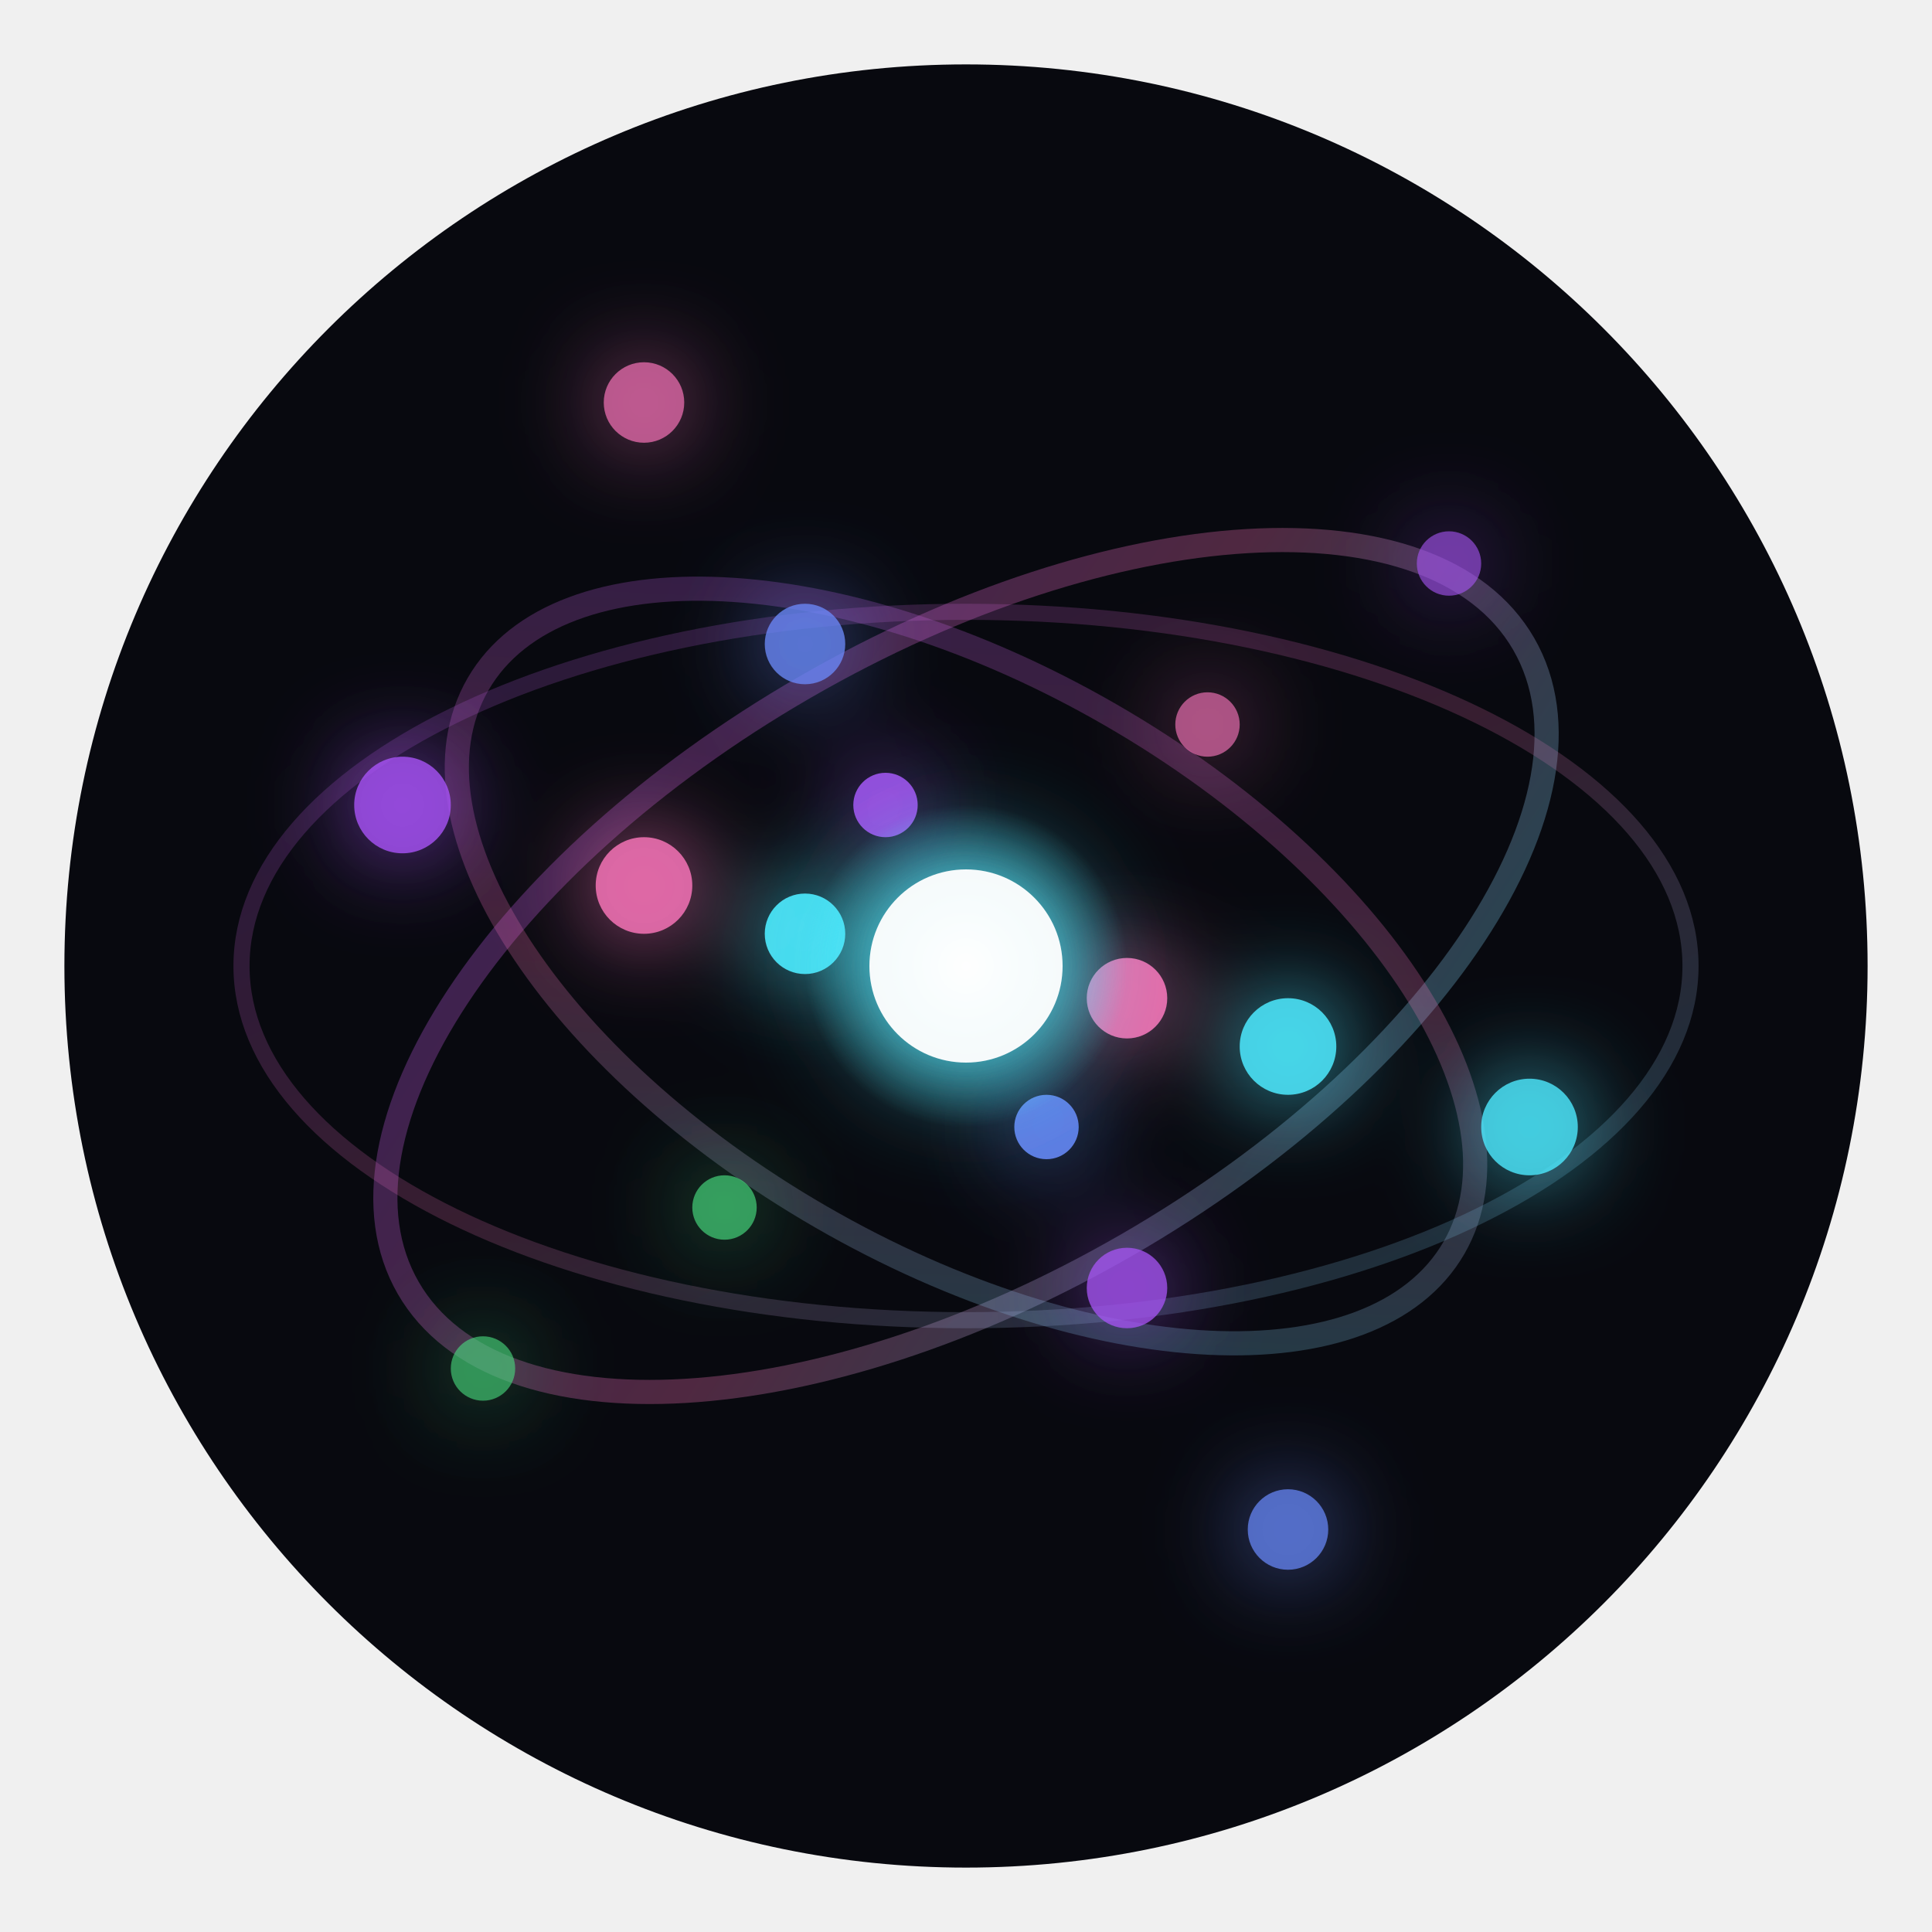
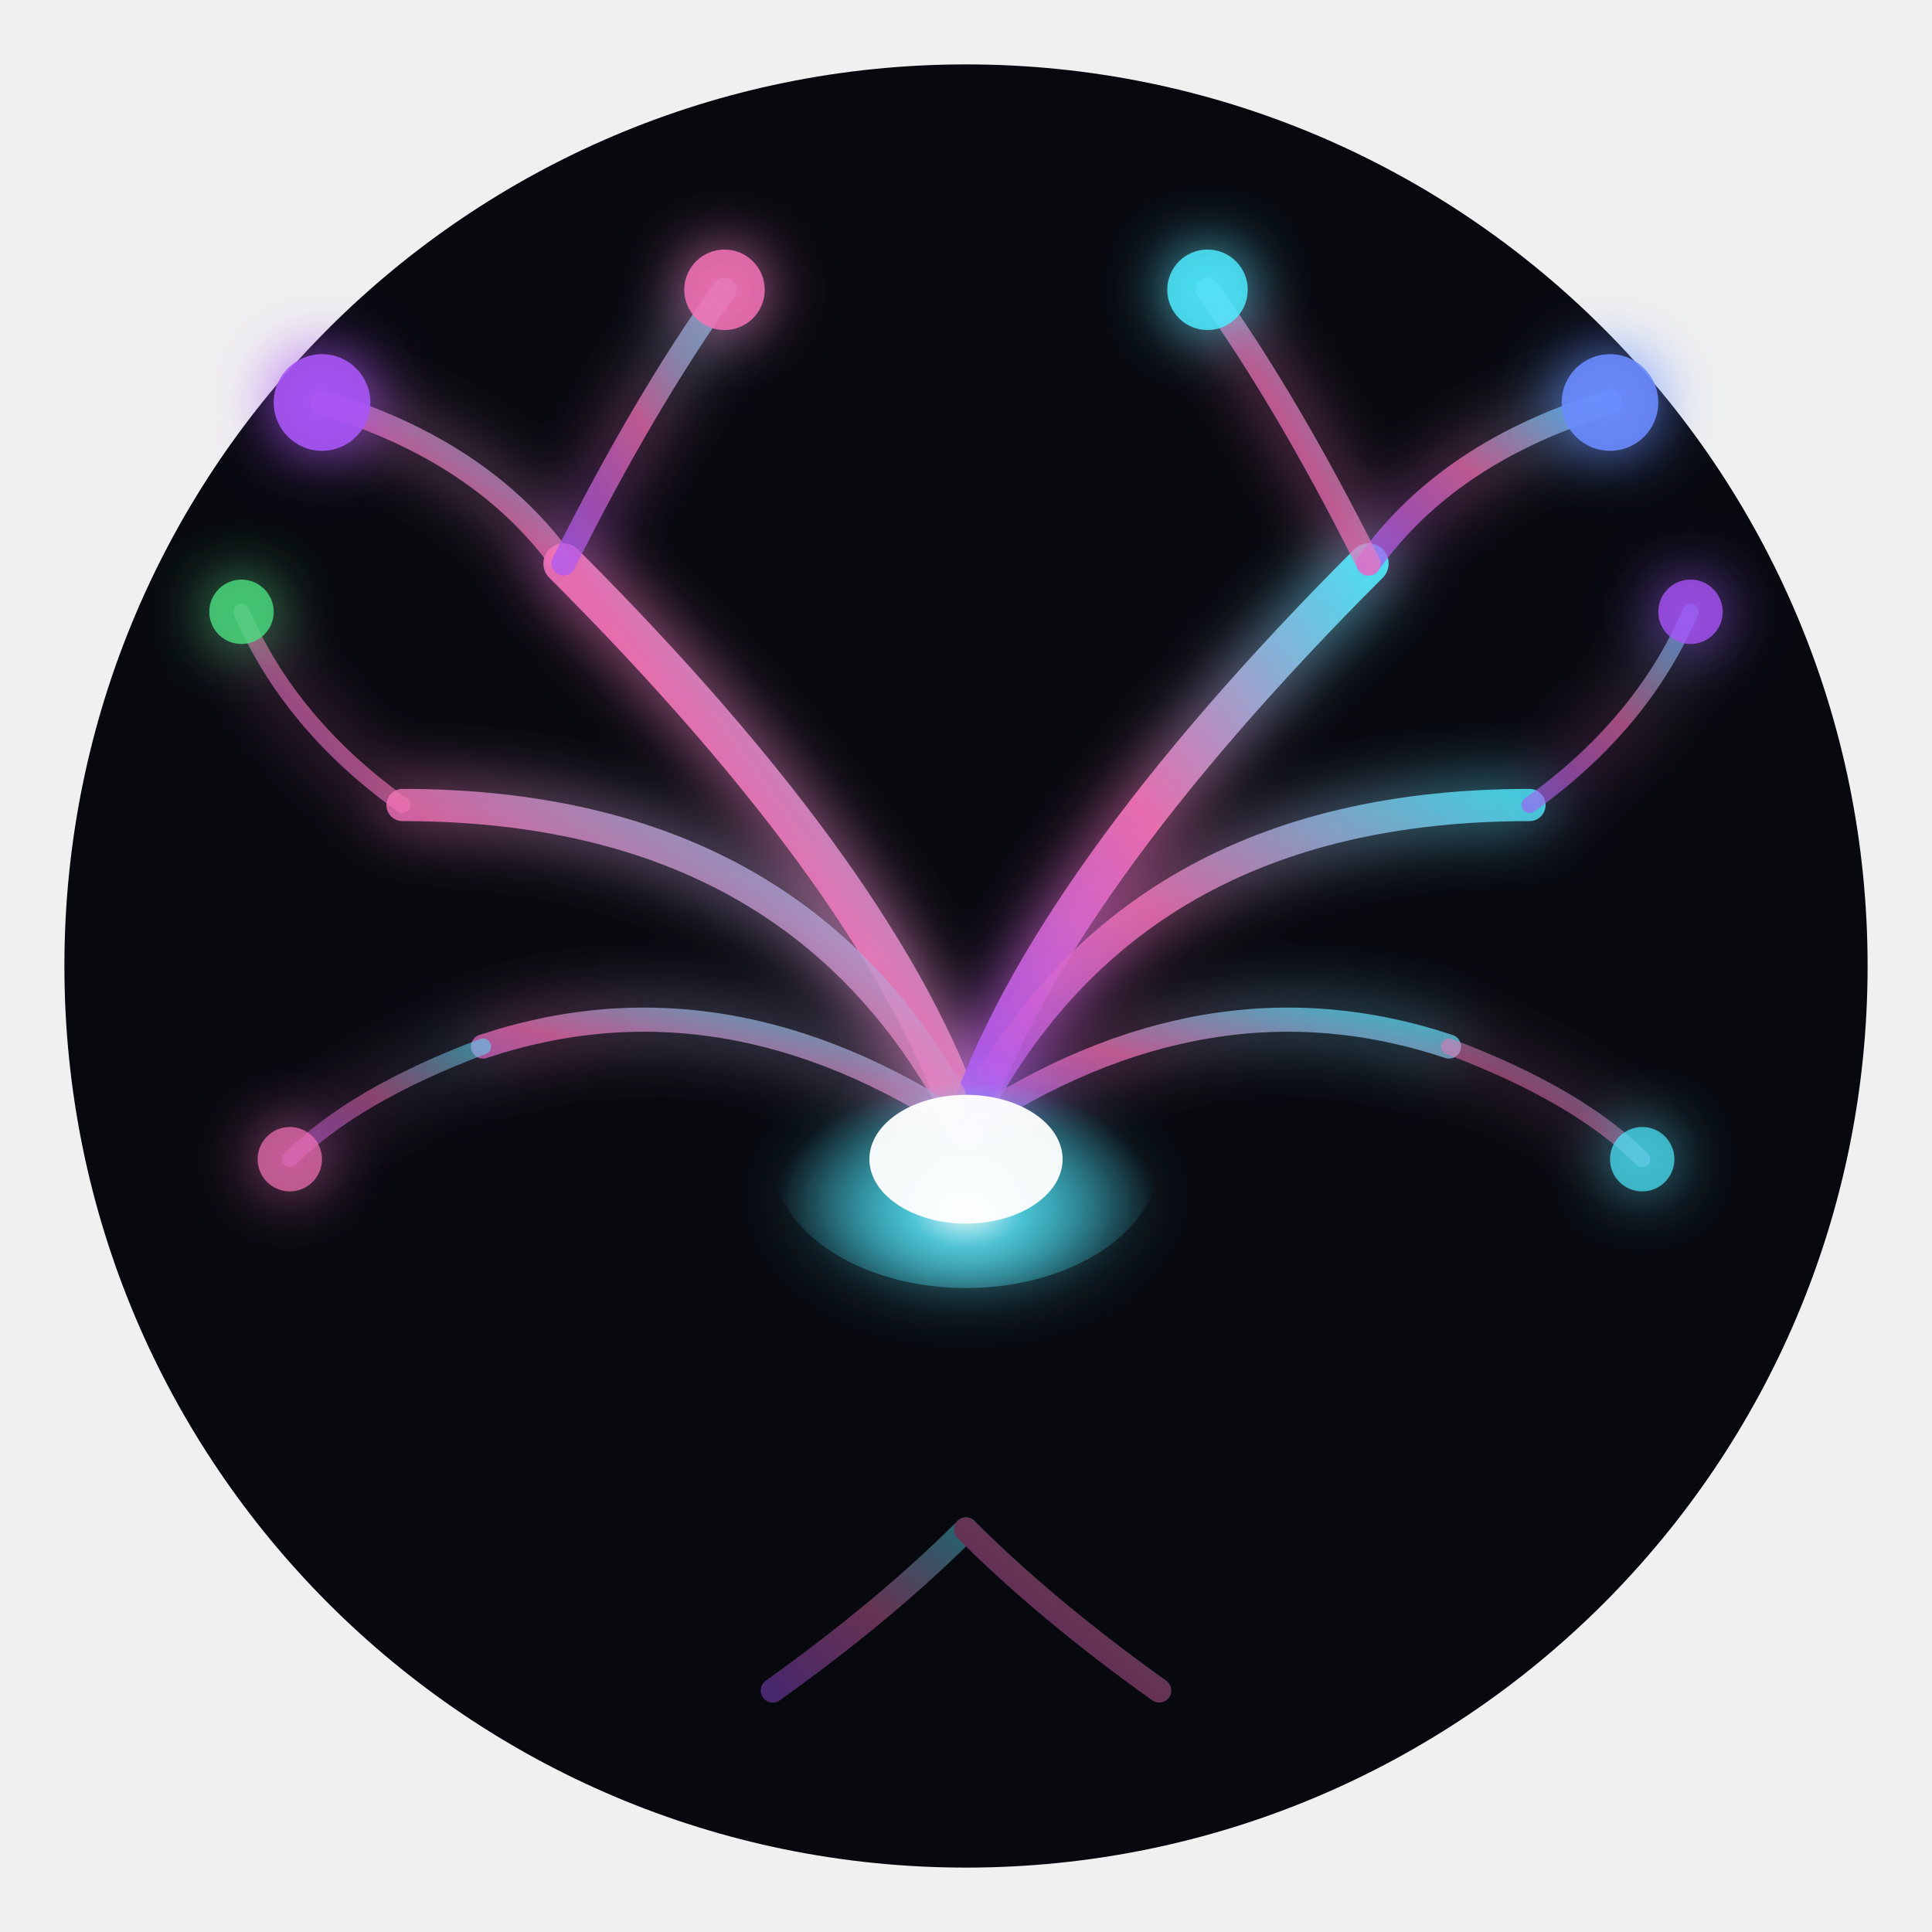
<svg xmlns="http://www.w3.org/2000/svg" viewBox="0 0 120 120" width="120" height="120">
  <defs>
-     <linearGradient id="aurora" x1="0%" y1="0%" x2="100%" y2="100%">
+     <linearGradient id="aurora" x1="0%" y1="100%" x2="100%" y2="0%">
      <stop offset="0%" stop-color="#a855f7" />
      <stop offset="50%" stop-color="#f472b6" />
      <stop offset="100%" stop-color="#4eeaff" />
    </linearGradient>
-     <radialGradient id="centerGlow" cx="50%" cy="50%" r="50%">
+     <radialGradient id="coreGlow" cx="50%" cy="70%" r="50%">
      <stop offset="0%" stop-color="#fff" stop-opacity="0.9" />
-       <stop offset="40%" stop-color="#4eeaff" stop-opacity="0.6" />
+       <stop offset="30%" stop-color="#4eeaff" stop-opacity="0.6" />
      <stop offset="100%" stop-color="#4eeaff" stop-opacity="0" />
    </radialGradient>
    <filter id="glow" x="-50%" y="-50%" width="200%" height="200%">
-       <feGaussianBlur stdDeviation="3" result="blur" />
+       <feGaussianBlur stdDeviation="2" result="blur" />
      <feMerge>
        <feMergeNode in="blur" />
        <feMergeNode in="SourceGraphic" />
      </feMerge>
    </filter>
  </defs>
  <circle cx="60" cy="60" r="56" fill="#08090f" />
-   <ellipse cx="60" cy="60" rx="40" ry="20" fill="none" stroke="url(#aurora)" stroke-width="1.5" stroke-opacity="0.3" transform="rotate(-30 60 60)" />
-   <ellipse cx="60" cy="60" rx="35" ry="18" fill="none" stroke="url(#aurora)" stroke-width="1.5" stroke-opacity="0.25" transform="rotate(30 60 60)" />
-   <ellipse cx="60" cy="60" rx="45" ry="22" fill="none" stroke="url(#aurora)" stroke-width="1" stroke-opacity="0.2" transform="rotate(0 60 60)" />
+   <path d="M60 95 Q60 75 60 70" stroke="url(#aurora)" stroke-width="3" fill="none" stroke-linecap="round" filter="url(#glow)" />
+   <g filter="url(#glow)" stroke="url(#aurora)" fill="none" stroke-linecap="round">
+     <path d="M60 70 Q55 55 35 35" stroke-width="2.5" opacity="0.9" />
+     <path d="M60 70 Q65 55 85 35" stroke-width="2.5" opacity="0.9" />
+     <path d="M60 70 Q50 50 25 50" stroke-width="2" opacity="0.8" />
+     <path d="M60 70 Q70 50 95 50" stroke-width="2" opacity="0.8" />
+     <path d="M60 70 Q45 60 30 65" stroke-width="1.5" opacity="0.7" />
+     <path d="M60 70 Q75 60 90 65" stroke-width="1.5" opacity="0.7" />
+     <path d="M35 35 Q30 28 20 25" stroke-width="1.5" opacity="0.7" />
+     <path d="M35 35 Q40 25 45 18" stroke-width="1.5" opacity="0.7" />
+     <path d="M85 35 Q90 28 100 25" stroke-width="1.5" opacity="0.7" />
+     <path d="M85 35 Q80 25 75 18" stroke-width="1.5" opacity="0.7" />
+     <path d="M25 50 Q18 45 15 38" stroke-width="1" opacity="0.6" />
+     <path d="M95 50 Q102 45 105 38" stroke-width="1" opacity="0.6" />
+     <path d="M30 65 Q22 68 18 72" stroke-width="1" opacity="0.5" />
+     <path d="M90 65 Q98 68 102 72" stroke-width="1" opacity="0.5" />
+   </g>
  <g filter="url(#glow)">
-     <circle cx="25" cy="50" r="3" fill="#a855f7" opacity="0.8" />
-     <circle cx="95" cy="70" r="3" fill="#4eeaff" opacity="0.8" />
-     <circle cx="40" cy="25" r="2.5" fill="#f472b6" opacity="0.7" />
-     <circle cx="80" cy="95" r="2.5" fill="#6b8cff" opacity="0.7" />
-     <circle cx="30" cy="85" r="2" fill="#4ade80" opacity="0.6" />
-     <circle cx="90" cy="35" r="2" fill="#a855f7" opacity="0.6" />
-     <circle cx="40" cy="55" r="3" fill="#f472b6" opacity="0.85" />
-     <circle cx="80" cy="65" r="3" fill="#4eeaff" opacity="0.85" />
-     <circle cx="50" cy="40" r="2.5" fill="#6b8cff" opacity="0.75" />
-     <circle cx="70" cy="80" r="2.5" fill="#a855f7" opacity="0.75" />
-     <circle cx="45" cy="75" r="2" fill="#4ade80" opacity="0.65" />
-     <circle cx="75" cy="45" r="2" fill="#f472b6" opacity="0.65" />
-     <circle cx="50" cy="58" r="2.5" fill="#4eeaff" opacity="0.9" />
-     <circle cx="70" cy="62" r="2.5" fill="#f472b6" opacity="0.9" />
-     <circle cx="55" cy="50" r="2" fill="#a855f7" opacity="0.85" />
-     <circle cx="65" cy="70" r="2" fill="#6b8cff" opacity="0.85" />
+     <circle cx="20" cy="25" r="3" fill="#a855f7" opacity="0.9" />
+     <circle cx="45" cy="18" r="2.5" fill="#f472b6" opacity="0.85" />
+     <circle cx="75" cy="18" r="2.5" fill="#4eeaff" opacity="0.85" />
+     <circle cx="100" cy="25" r="3" fill="#6b8cff" opacity="0.9" />
+     <circle cx="15" cy="38" r="2" fill="#4ade80" opacity="0.8" />
+     <circle cx="105" cy="38" r="2" fill="#a855f7" opacity="0.8" />
+     <circle cx="18" cy="72" r="2" fill="#f472b6" opacity="0.7" />
+     <circle cx="102" cy="72" r="2" fill="#4eeaff" opacity="0.7" />
  </g>
-   <circle cx="60" cy="60" r="10" fill="url(#centerGlow)" filter="url(#glow)" />
-   <circle cx="60" cy="60" r="6" fill="#fff" opacity="0.95" />
+   <ellipse cx="60" cy="72" rx="12" ry="8" fill="url(#coreGlow)" filter="url(#glow)" />
+   <ellipse cx="60" cy="72" rx="6" ry="4" fill="#fff" opacity="0.95" />
+   <g stroke="url(#aurora)" fill="none" stroke-linecap="round" opacity="0.4">
+     <path d="M60 95 Q55 100 48 105" stroke-width="1.5" />
+     <path d="M60 95 Q65 100 72 105" stroke-width="1.5" />
+     <path d="M60 95 Q60 102 60 108" stroke-width="1" />
+   </g>
</svg>
